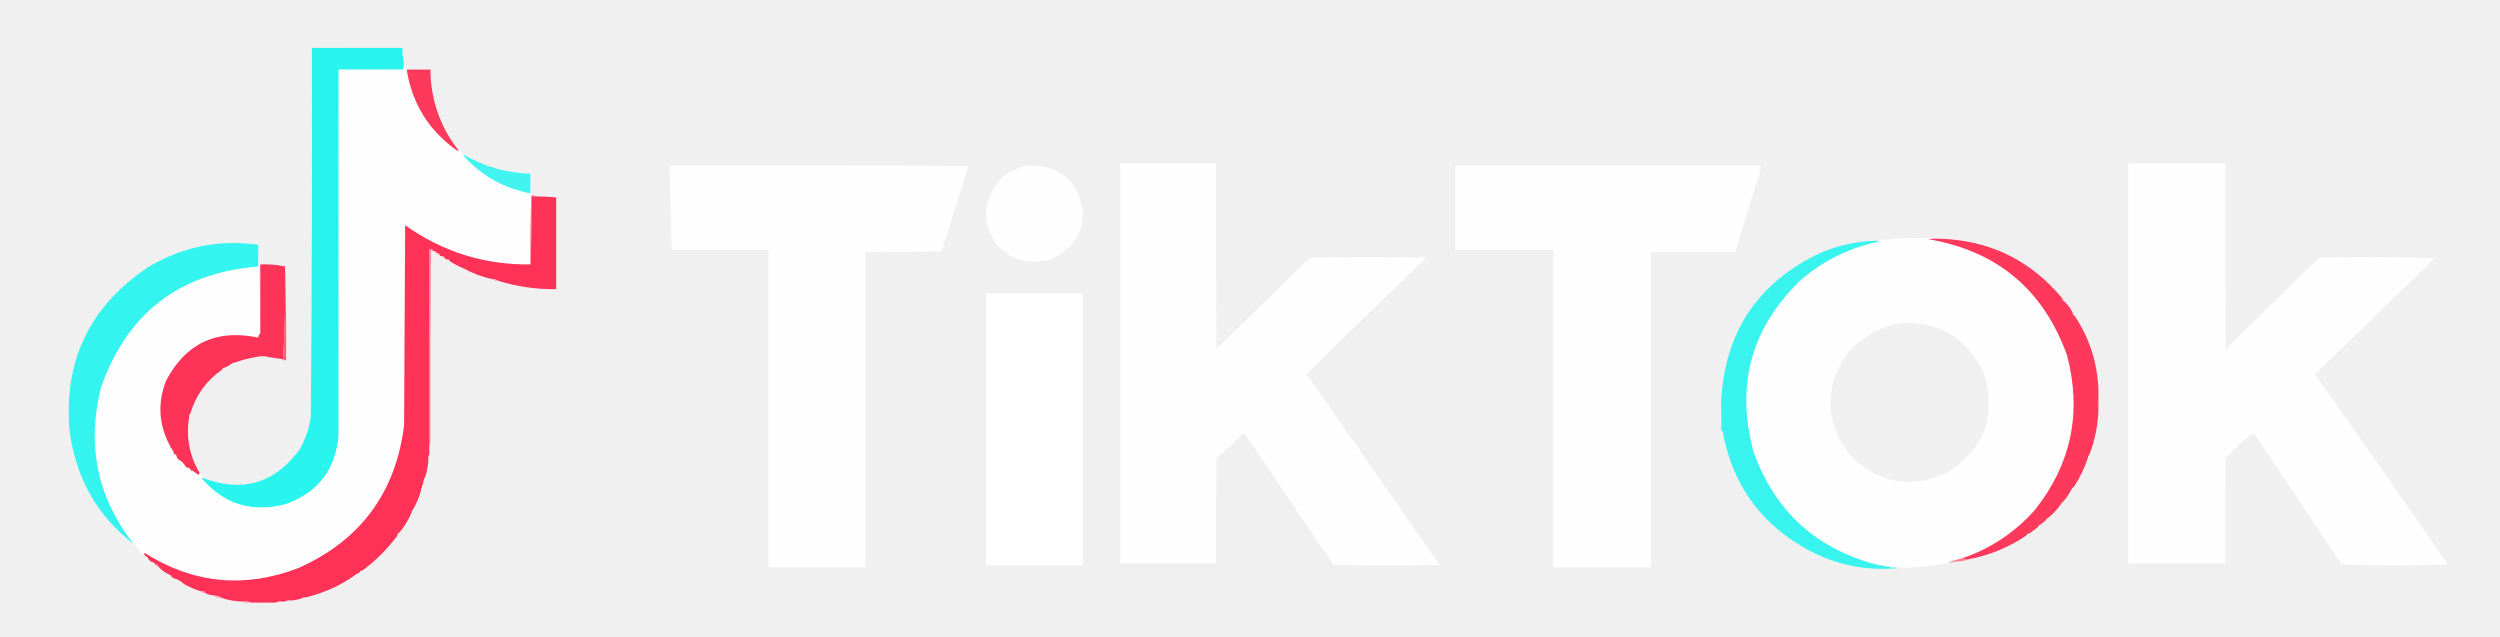
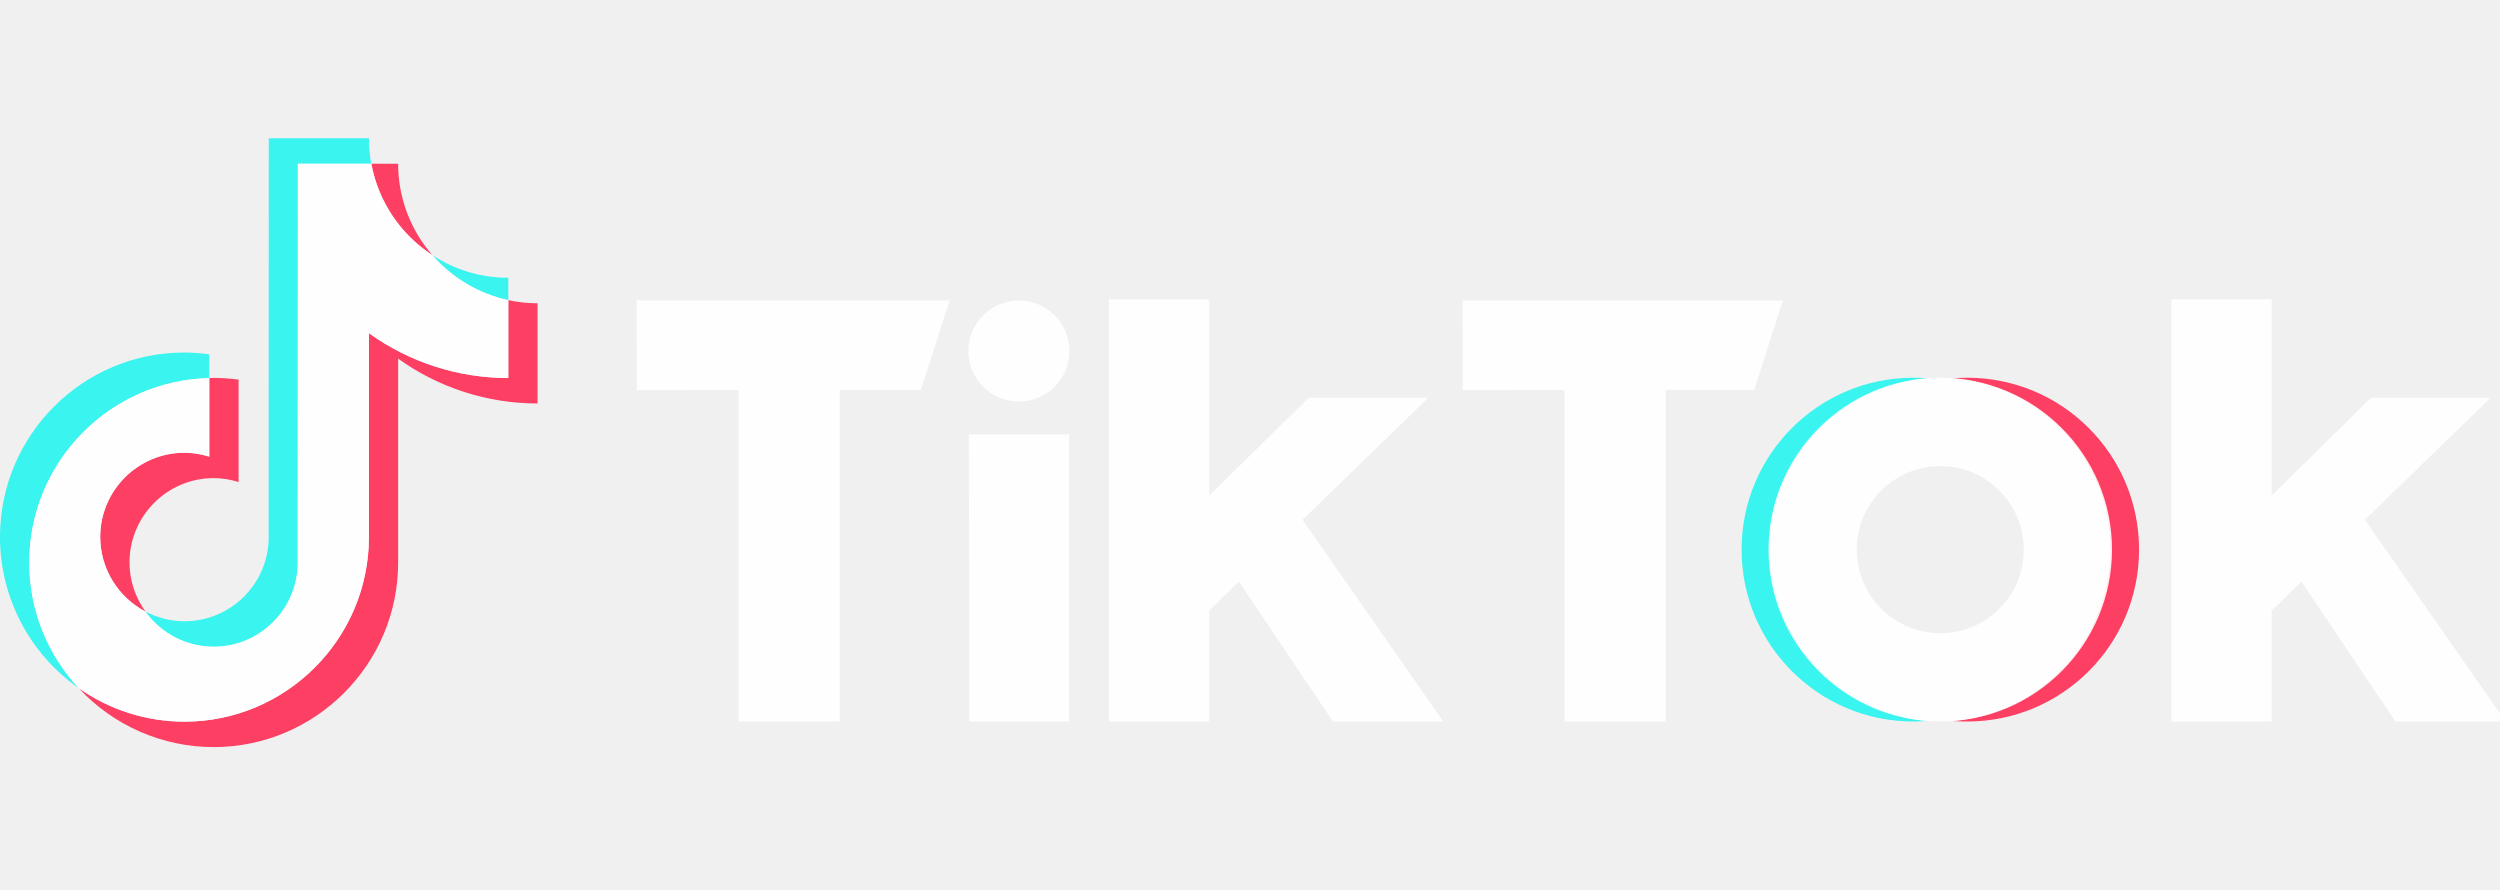
- <svg xmlns="http://www.w3.org/2000/svg" version="1.1" width="2425px" height="617px" style="shape-rendering:geometricPrecision; text-rendering:geometricPrecision; image-rendering:optimizeQuality; fill-rule:evenodd; clip-rule:evenodd">
-   <g>
-     <path style="opacity:0.133" fill="#cdfcfb" d="M 391.5,59.5 C 390.515,55.366 390.182,51.032 390.5,46.5C 361.167,46.5 331.833,46.5 302.5,46.5C 302.833,165.668 302.5,284.668 301.5,403.5C 301.5,284.167 301.5,164.833 301.5,45.5C 331.507,45.167 361.507,45.5 391.5,46.5C 392.014,50.785 392.014,55.118 391.5,59.5 Z" />
-   </g>
-   <g>
-     <path style="opacity:1" fill="#29f4ee" d="M 391.5,59.5 C 391.5,60.833 391.5,62.167 391.5,63.5C 391.5,64.833 391.5,66.167 391.5,67.5C 370.5,67.5 349.5,67.5 328.5,67.5C 328.5,185.833 328.5,304.167 328.5,422.5C 325.596,455.56 308.596,477.727 277.5,489C 244.816,497.769 217.483,489.436 195.5,464C 195.728,463.601 196.062,463.435 196.5,463.5C 235.277,478.269 266.777,468.935 291,435.5C 296.703,425.229 300.203,414.562 301.5,403.5C 302.5,284.668 302.833,165.668 302.5,46.5C 331.833,46.5 361.167,46.5 390.5,46.5C 390.182,51.032 390.515,55.366 391.5,59.5 Z" />
-   </g>
-   <g>
-     <path style="opacity:0.998" fill="#fefefe" d="M 392.5,67.5 C 393.167,67.5 393.833,67.5 394.5,67.5C 399.879,100.95 416.379,127.283 444,146.5C 444.399,146.272 444.565,145.938 444.5,145.5C 446.525,147.196 448.525,148.863 450.5,150.5C 450.062,150.435 449.728,150.601 449.5,151C 467.035,170.436 488.702,182.603 514.5,187.5C 514.5,181.167 514.5,174.833 514.5,168.5C 515.491,175.313 515.825,182.313 515.5,189.5C 514.503,211.66 514.169,233.994 514.5,256.5C 469.993,257.055 429.493,244.389 393,218.5C 392.667,283.167 392.333,347.833 392,412.5C 383.836,477.987 349.669,524.153 289.5,551C 237.382,571.018 187.715,566.185 140.5,536.5C 139.537,536.97 139.537,537.637 140.5,538.5C 138.605,537.297 136.605,536.131 134.5,535C 134.833,534.667 135.167,534.333 135.5,534C 133.294,531.963 131.294,529.797 129.5,527.5C 94.344,482.574 83.844,431.907 98,375.5C 123.437,303.58 174.27,264.58 250.5,258.5C 250.5,251.5 250.5,244.5 250.5,237.5C 251.167,266.167 251.833,294.833 252.5,323.5C 251.194,324.467 250.527,325.801 250.5,327.5C 209.996,318.939 180.163,332.939 161,369.5C 152.547,391.599 154.047,412.932 165.5,433.5C 164.167,433.833 164.167,434.167 165.5,434.5C 166.5,434.833 167.167,435.5 167.5,436.5C 166.167,436.833 166.167,437.167 167.5,437.5C 168.167,437.5 168.5,437.833 168.5,438.5C 167.167,438.833 167.167,439.167 168.5,439.5C 168.5,440.167 168.833,440.5 169.5,440.5C 170.5,440.833 171.167,441.5 171.5,442.5C 170.167,442.833 170.167,443.167 171.5,443.5C 171.5,444.167 171.833,444.5 172.5,444.5C 172.5,445.167 172.833,445.5 173.5,445.5C 173.5,446.167 173.833,446.5 174.5,446.5C 176.5,447.833 178.167,449.5 179.5,451.5C 179.5,452.167 179.833,452.5 180.5,452.5C 180.5,453.167 180.833,453.5 181.5,453.5C 181.833,454.833 182.167,454.833 182.5,453.5C 183.833,454.167 184.833,455.167 185.5,456.5C 185.833,457.833 186.167,457.833 186.5,456.5C 188.471,457.823 190.471,459.156 192.5,460.5C 193.298,460.043 193.631,459.376 193.5,458.5C 194.718,459.731 196.051,460.898 197.5,462C 196.944,462.383 196.611,462.883 196.5,463.5C 196.062,463.435 195.728,463.601 195.5,464C 217.483,489.436 244.816,497.769 277.5,489C 308.596,477.727 325.596,455.56 328.5,422.5C 329.5,304.668 329.833,186.668 329.5,68.5C 350.673,68.831 371.673,68.497 392.5,67.5 Z" />
-   </g>
-   <g>
-     <path style="opacity:1" fill="#fe3a5c" d="M 394.5,67.5 C 402.167,67.5 409.833,67.5 417.5,67.5C 417.777,96.67 426.777,122.67 444.5,145.5C 444.565,145.938 444.399,146.272 444,146.5C 416.379,127.283 399.879,100.95 394.5,67.5 Z" />
-   </g>
-   <g>
-     <path style="opacity:0.827" fill="#f2fdfd" d="M 391.5,63.5 C 393.109,64.665 393.443,65.999 392.5,67.5C 371.673,68.497 350.673,68.831 329.5,68.5C 329.833,186.668 329.5,304.668 328.5,422.5C 328.5,304.167 328.5,185.833 328.5,67.5C 349.5,67.5 370.5,67.5 391.5,67.5C 391.5,66.167 391.5,64.833 391.5,63.5 Z" />
-   </g>
-   <g>
-     <path style="opacity:1" fill="#41f4ef" d="M 450.5,150.5 C 470.307,161.786 491.64,167.786 514.5,168.5C 514.5,174.833 514.5,181.167 514.5,187.5C 488.702,182.603 467.035,170.436 449.5,151C 449.728,150.601 450.062,150.435 450.5,150.5 Z" />
-   </g>
-   <g>
-     <path style="opacity:0.987" fill="#fefefe" d="M 1086.5,158.5 C 1117.5,158.5 1148.5,158.5 1179.5,158.5C 1179.33,218.501 1179.5,278.501 1180,338.5C 1210.17,309 1240.33,279.5 1270.5,250C 1308.17,249.333 1345.83,249.333 1383.5,250C 1344.49,287.344 1305.82,325.01 1267.5,363C 1310.49,424.656 1353.49,486.323 1396.5,548C 1362.17,548.667 1327.83,548.667 1293.5,548C 1264.62,505.071 1235.62,462.237 1206.5,419.5C 1198.17,428.326 1189.34,436.66 1180,444.5C 1179.5,478.498 1179.33,512.498 1179.5,546.5C 1148.5,546.5 1117.5,546.5 1086.5,546.5C 1086.5,417.167 1086.5,287.833 1086.5,158.5 Z" />
-   </g>
-   <g>
-     <path style="opacity:0.982" fill="#fefefe" d="M 2064.5,158.5 C 2095.83,158.5 2127.17,158.5 2158.5,158.5C 2158.33,218.501 2158.5,278.501 2159,338.5C 2189.17,309 2219.33,279.5 2249.5,250C 2286.84,249.167 2324.17,249.333 2361.5,250.5C 2323.03,288.134 2284.37,325.634 2245.5,363C 2288.87,424.238 2331.87,485.738 2374.5,547.5C 2340.17,548.833 2305.83,548.833 2271.5,547.5C 2242.75,505.005 2214.25,462.339 2186,419.5C 2176.4,427.098 2167.4,435.431 2159,444.5C 2158.5,478.498 2158.33,512.498 2158.5,546.5C 2127.17,546.5 2095.83,546.5 2064.5,546.5C 2064.5,417.167 2064.5,287.833 2064.5,158.5 Z" />
-   </g>
-   <g>
-     <path style="opacity:0.984" fill="#fefefe" d="M 649.5,160.5 C 746.167,160.333 842.834,160.5 939.5,161C 930.657,188.682 921.991,216.182 913.5,243.5C 888.842,244.5 864.176,244.833 839.5,244.5C 839.5,346.5 839.5,448.5 839.5,550.5C 808.167,550.5 776.833,550.5 745.5,550.5C 745.5,447.833 745.5,345.167 745.5,242.5C 714.167,242.5 682.833,242.5 651.5,242.5C 650.621,215.174 649.955,187.841 649.5,160.5 Z" />
-   </g>
-   <g>
-     <path style="opacity:0.974" fill="#fefefe" d="M 997.5,160.5 C 1029.29,160.29 1046.96,175.957 1050.5,207.5C 1049.84,227.394 1039.84,241.894 1020.5,251C 998.306,257.751 979.973,252.584 965.5,235.5C 953.14,215.828 953.64,196.494 967,177.5C 975.288,168.277 985.454,162.61 997.5,160.5 Z" />
-   </g>
-   <g>
-     <path style="opacity:0.989" fill="#fefefe" d="M 1411.5,160.5 C 1510.5,160.5 1609.5,160.5 1708.5,160.5C 1707.38,166.298 1705.88,171.631 1704,176.5C 1696.85,199.083 1690.02,221.749 1683.5,244.5C 1656.17,244.5 1628.83,244.5 1601.5,244.5C 1601.5,346.5 1601.5,448.5 1601.5,550.5C 1569.83,550.5 1538.17,550.5 1506.5,550.5C 1506.5,447.833 1506.5,345.167 1506.5,242.5C 1474.83,242.5 1443.17,242.5 1411.5,242.5C 1411.5,215.167 1411.5,187.833 1411.5,160.5 Z" />
-   </g>
-   <g>
-     <path style="opacity:0.871" fill="#fc6d87" d="M 515.5,189.5 C 517.099,189.232 518.432,189.566 519.5,190.5C 518.167,190.5 516.833,190.5 515.5,190.5C 515.831,212.673 515.497,234.673 514.5,256.5C 514.169,233.994 514.503,211.66 515.5,189.5 Z" />
-   </g>
-   <g>
-     <path style="opacity:1" fill="#fe3157" d="M 519.5,190.5 C 526.186,190.527 532.852,190.861 539.5,191.5C 539.5,221.167 539.5,250.833 539.5,280.5C 520.289,280.708 501.623,278.041 483.5,272.5C 481.485,271.076 479.152,270.41 476.5,270.5C 467.198,268.454 458.364,265.121 450,260.5C 445.594,258.709 441.094,256.375 436.5,253.5C 436.027,252.094 435.027,251.427 433.5,251.5C 432.508,251.672 431.842,251.338 431.5,250.5C 431.027,249.094 430.027,248.427 428.5,248.5C 427.508,248.672 426.842,248.338 426.5,247.5C 426.027,246.094 425.027,245.427 423.5,245.5C 423.027,244.094 422.027,243.427 420.5,243.5C 419.713,241.896 418.38,241.229 416.5,241.5C 416.5,304.5 416.5,367.5 416.5,430.5C 416.5,432.833 416.5,435.167 416.5,437.5C 416.5,438.5 416.5,439.5 416.5,440.5C 415.539,442.265 415.205,444.265 415.5,446.5C 415.142,451.986 414.142,457.32 412.5,462.5C 411.262,464.214 410.595,466.214 410.5,468.5C 410.5,468.833 410.5,469.167 410.5,469.5C 409.596,470.209 409.263,471.209 409.5,472.5C 408.596,473.209 408.263,474.209 408.5,475.5C 406.627,482.236 403.961,488.57 400.5,494.5C 399.662,494.842 399.328,495.508 399.5,496.5C 396.503,503.838 392.503,510.505 387.5,516.5C 386.094,516.973 385.427,517.973 385.5,519.5C 375.833,532.5 364.5,543.833 351.5,553.5C 349.973,553.427 348.973,554.094 348.5,555.5C 347.833,555.833 347.167,556.167 346.5,556.5C 345.29,556.932 344.29,557.599 343.5,558.5C 329.656,568.23 313.99,575.23 296.5,579.5C 294.901,579.232 293.568,579.566 292.5,580.5C 288.958,581.675 285.291,582.341 281.5,582.5C 279.585,582.216 277.919,582.549 276.5,583.5C 275.5,583.5 274.5,583.5 273.5,583.5C 271.265,583.205 269.265,583.539 267.5,584.5C 264.833,584.5 262.167,584.5 259.5,584.5C 256.167,584.5 252.833,584.5 249.5,584.5C 247.5,584.5 245.5,584.5 243.5,584.5C 241.052,583.527 238.385,583.194 235.5,583.5C 228.992,583.397 222.659,582.397 216.5,580.5C 213.495,578.723 210.162,577.723 206.5,577.5C 204.035,577.233 201.701,576.566 199.5,575.5C 198.365,573.787 196.698,573.12 194.5,573.5C 188.928,571.714 183.595,569.381 178.5,566.5C 176.178,564.336 173.511,562.669 170.5,561.5C 168.938,561.267 167.605,560.6 166.5,559.5C 166.167,558.5 165.5,557.833 164.5,557.5C 160.268,555.6 156.601,552.933 153.5,549.5C 153.027,548.094 152.027,547.427 150.5,547.5C 150.167,546.5 149.5,545.833 148.5,545.5C 146.246,544.876 144.579,543.543 143.5,541.5C 143.167,540.5 142.5,539.833 141.5,539.5C 140.833,539.5 140.5,539.167 140.5,538.5C 139.537,537.637 139.537,536.97 140.5,536.5C 187.715,566.185 237.382,571.018 289.5,551C 349.669,524.153 383.836,477.987 392,412.5C 392.333,347.833 392.667,283.167 393,218.5C 429.493,244.389 469.993,257.055 514.5,256.5C 515.497,234.673 515.831,212.673 515.5,190.5C 516.833,190.5 518.167,190.5 519.5,190.5 Z" />
-   </g>
-   <g>
-     <path style="opacity:0.994" fill="#fefefe" d="M 1879.5,231.5 C 1876.48,231.335 1873.48,231.502 1870.5,232C 1937.23,243.407 1982.07,280.907 2005,344.5C 2019.61,399.787 2009.28,449.787 1974,494.5C 1954.61,516.394 1931.11,532.061 1903.5,541.5C 1898.95,542.463 1894.62,543.797 1890.5,545.5C 1888.86,546.867 1887.19,547.201 1885.5,546.5C 1880.93,547.821 1876.27,548.655 1871.5,549C 1859.02,550.459 1846.68,550.959 1834.5,550.5C 1833.51,550.672 1832.84,550.338 1832.5,549.5C 1831.83,549.5 1831.17,549.5 1830.5,549.5C 1829.83,548.167 1829.17,548.167 1828.5,549.5C 1827.83,549.167 1827.17,548.833 1826.5,548.5C 1825.83,547.167 1825.17,547.167 1824.5,548.5C 1823.04,548.567 1821.71,548.234 1820.5,547.5C 1820.17,546.167 1819.83,546.167 1819.5,547.5C 1760.99,531.819 1721.49,495.485 1701,438.5C 1683.16,372.708 1698.99,316.542 1748.5,270C 1770.44,251.864 1795.44,239.864 1823.5,234C 1822.21,233.51 1820.87,233.343 1819.5,233.5C 1839.5,230.823 1859.5,230.156 1879.5,231.5 Z M 1842.5,313.5 C 1880.29,311.316 1907.46,327.316 1924,361.5C 1936.69,401.444 1925.85,433.277 1891.5,457C 1854.31,475.386 1821.48,469.552 1793,439.5C 1769.67,406.839 1769.67,374.172 1793,341.5C 1806.7,326.602 1823.2,317.269 1842.5,313.5 Z" />
-   </g>
-   <g>
-     <path style="opacity:1" fill="#ff395b" d="M 1879.5,231.5 C 1928.86,232.484 1969.19,251.818 2000.5,289.5C 2000.43,291.027 2001.09,292.027 2002.5,292.5C 2005.93,295.601 2008.6,299.268 2010.5,303.5C 2010.43,305.027 2011.09,306.027 2012.5,306.5C 2026.93,328.2 2034.6,352.2 2035.5,378.5C 2035.5,384.167 2035.5,389.833 2035.5,395.5C 2035.29,411.408 2032.29,426.741 2026.5,441.5C 2025.66,441.842 2025.33,442.508 2025.5,443.5C 2021.97,454.219 2017.3,463.886 2011.5,472.5C 2010.5,472.833 2009.83,473.5 2009.5,474.5C 2007.25,478.754 2004.58,482.754 2001.5,486.5C 2000.5,486.833 1999.83,487.5 1999.5,488.5C 1995.87,493.794 1991.54,498.461 1986.5,502.5C 1985.5,502.833 1984.83,503.5 1984.5,504.5C 1983.06,506.063 1981.39,507.396 1979.5,508.5C 1978.17,509.167 1977.17,510.167 1976.5,511.5C 1973.83,513.5 1971.17,515.5 1968.5,517.5C 1966.97,517.427 1965.97,518.094 1965.5,519.5C 1948.45,531.022 1929.78,538.689 1909.5,542.5C 1907.26,542.795 1905.26,542.461 1903.5,541.5C 1931.11,532.061 1954.61,516.394 1974,494.5C 2009.28,449.787 2019.61,399.787 2005,344.5C 1982.07,280.907 1937.23,243.407 1870.5,232C 1873.48,231.502 1876.48,231.335 1879.5,231.5 Z" />
-   </g>
-   <g>
-     <path style="opacity:1" fill="#39f4ee" d="M 1819.5,233.5 C 1820.87,233.343 1822.21,233.51 1823.5,234C 1795.44,239.864 1770.44,251.864 1748.5,270C 1698.99,316.542 1683.16,372.708 1701,438.5C 1721.49,495.485 1760.99,531.819 1819.5,547.5C 1819.83,547.5 1820.17,547.5 1820.5,547.5C 1821.71,548.234 1823.04,548.567 1824.5,548.5C 1825.17,548.5 1825.83,548.5 1826.5,548.5C 1827.17,548.833 1827.83,549.167 1828.5,549.5C 1829.17,549.5 1829.83,549.5 1830.5,549.5C 1831.17,549.5 1831.83,549.5 1832.5,549.5C 1832.84,550.338 1833.51,550.672 1834.5,550.5C 1836.86,550.337 1839.19,550.503 1841.5,551C 1807.8,554.275 1776.3,547.109 1747,529.5C 1705.26,504.552 1679.93,467.552 1671,418.5C 1670.5,418 1670,417.5 1669.5,417C 1669.8,409.931 1669.8,402.764 1669.5,395.5C 1669.5,393.167 1669.5,390.833 1669.5,388.5C 1673.37,321.213 1705.7,273.38 1766.5,245C 1783.47,237.906 1801.14,234.073 1819.5,233.5 Z" />
-   </g>
-   <g>
-     <path style="opacity:1" fill="#33f4ee" d="M 250.5,237.5 C 250.5,244.5 250.5,251.5 250.5,258.5C 174.27,264.58 123.437,303.58 98,375.5C 83.844,431.907 94.344,482.574 129.5,527.5C 94.3,500.377 73.633,463.877 67.5,418C 61.492,349.344 87.492,296.011 145.5,258C 178.32,239.002 213.32,232.168 250.5,237.5 Z" />
-   </g>
-   <g>
-     <path style="opacity:0.761" fill="#fd6180" d="M 420.5,243.5 C 419.504,243.586 418.671,243.252 418,242.5C 417.5,305.166 417.333,367.832 417.5,430.5C 417.167,430.5 416.833,430.5 416.5,430.5C 416.5,367.5 416.5,304.5 416.5,241.5C 418.38,241.229 419.713,241.896 420.5,243.5 Z" />
-   </g>
-   <g>
-     <path style="opacity:0.463" fill="#ffabb8" d="M 420.5,243.5 C 422.027,243.427 423.027,244.094 423.5,245.5C 421.973,245.573 420.973,244.906 420.5,243.5 Z" />
-   </g>
-   <g>
-     <path style="opacity:0.4" fill="#ffb3be" d="M 423.5,245.5 C 425.027,245.427 426.027,246.094 426.5,247.5C 424.973,247.573 423.973,246.906 423.5,245.5 Z" />
-   </g>
-   <g>
-     <path style="opacity:0.498" fill="#ffa3b1" d="M 428.5,248.5 C 430.027,248.427 431.027,249.094 431.5,250.5C 429.973,250.573 428.973,249.906 428.5,248.5 Z" />
-   </g>
-   <g>
-     <path style="opacity:0.337" fill="#ffb8c3" d="M 433.5,251.5 C 435.027,251.427 436.027,252.094 436.5,253.5C 434.973,253.573 433.973,252.906 433.5,251.5 Z" />
-   </g>
-   <g>
-     <path style="opacity:1" fill="#fe3358" d="M 276.5,258.5 C 277.159,288.852 276.492,318.852 274.5,348.5C 270.167,347.833 265.833,347.167 261.5,346.5C 256.833,345.167 252.167,345.167 247.5,346.5C 240.992,347.559 234.659,349.226 228.5,351.5C 226.597,351.796 224.93,352.463 223.5,353.5C 222.035,354.737 220.368,355.737 218.5,356.5C 216.973,356.427 215.973,357.094 215.5,358.5C 200.109,369.218 189.776,383.552 184.5,401.5C 183.596,402.209 183.263,403.209 183.5,404.5C 180.291,423.785 183.625,441.785 193.5,458.5C 193.631,459.376 193.298,460.043 192.5,460.5C 190.471,459.156 188.471,457.823 186.5,456.5C 186.167,456.5 185.833,456.5 185.5,456.5C 184.833,455.167 183.833,454.167 182.5,453.5C 182.167,453.5 181.833,453.5 181.5,453.5C 180.833,453.5 180.5,453.167 180.5,452.5C 179.833,452.5 179.5,452.167 179.5,451.5C 178.167,449.5 176.5,447.833 174.5,446.5C 173.833,446.5 173.5,446.167 173.5,445.5C 172.833,445.5 172.5,445.167 172.5,444.5C 171.833,444.5 171.5,444.167 171.5,443.5C 171.5,443.167 171.5,442.833 171.5,442.5C 171.167,441.5 170.5,440.833 169.5,440.5C 168.833,440.5 168.5,440.167 168.5,439.5C 168.5,439.167 168.5,438.833 168.5,438.5C 168.5,437.833 168.167,437.5 167.5,437.5C 167.5,437.167 167.5,436.833 167.5,436.5C 167.167,435.5 166.5,434.833 165.5,434.5C 165.5,434.167 165.5,433.833 165.5,433.5C 154.047,412.932 152.547,391.599 161,369.5C 180.163,332.939 209.996,318.939 250.5,327.5C 250.527,325.801 251.194,324.467 252.5,323.5C 252.5,301.167 252.5,278.833 252.5,256.5C 260.736,256.118 268.736,256.785 276.5,258.5 Z" />
-   </g>
-   <g>
-     <path style="opacity:0.875" fill="#fd4c6c" d="M 276.5,258.5 C 277.498,288.662 277.831,318.995 277.5,349.5C 276.209,349.737 275.209,349.404 274.5,348.5C 276.492,318.852 277.159,288.852 276.5,258.5 Z" />
-   </g>
-   <g>
-     <path style="opacity:0.898" fill="#ff96a4" d="M 476.5,270.5 C 479.152,270.41 481.485,271.076 483.5,272.5C 480.848,272.59 478.515,271.924 476.5,270.5 Z" />
-   </g>
-   <g>
-     <path style="opacity:0.979" fill="#fefffe" d="M 956.5,284.5 C 987.833,284.5 1019.17,284.5 1050.5,284.5C 1050.5,372.5 1050.5,460.5 1050.5,548.5C 1019.17,548.5 987.833,548.5 956.5,548.5C 956.5,460.5 956.5,372.5 956.5,284.5 Z" />
-   </g>
-   <g>
-     <path style="opacity:0.761" fill="#ffa5b2" d="M 2000.5,289.5 C 2001.91,289.973 2002.57,290.973 2002.5,292.5C 2001.09,292.027 2000.43,291.027 2000.5,289.5 Z" />
-   </g>
-   <g>
-     <path style="opacity:0.533" fill="#ffa1af" d="M 2010.5,303.5 C 2011.91,303.973 2012.57,304.973 2012.5,306.5C 2011.09,306.027 2010.43,305.027 2010.5,303.5 Z" />
-   </g>
-   <g>
-     <path style="opacity:0.125" fill="#ffd4db" d="M 247.5,346.5 C 252.167,345.167 256.833,345.167 261.5,346.5C 256.908,347.241 252.242,347.241 247.5,346.5 Z" />
-   </g>
-   <g>
-     <path style="opacity:0.004" fill="#fff4f5" d="M 228.5,351.5 C 227.501,354.174 225.834,354.841 223.5,353.5C 224.93,352.463 226.597,351.796 228.5,351.5 Z" />
-   </g>
-   <g>
-     <path style="opacity:0.004" fill="#fff0f2" d="M 218.5,356.5 C 218.027,357.906 217.027,358.573 215.5,358.5C 215.973,357.094 216.973,356.427 218.5,356.5 Z" />
-   </g>
-   <g>
-     <path style="opacity:0.208" fill="#ffe0e5" d="M 2035.5,378.5 C 2037.46,384.315 2037.46,389.982 2035.5,395.5C 2035.5,389.833 2035.5,384.167 2035.5,378.5 Z" />
-   </g>
-   <g>
-     <path style="opacity:0.063" fill="#f5fefe" d="M 1669.5,388.5 C 1669.5,390.833 1669.5,393.167 1669.5,395.5C 1667.57,393.373 1667.57,391.04 1669.5,388.5 Z" />
-   </g>
-   <g>
-     <path style="opacity:0.004" fill="#ffe5e9" d="M 184.5,401.5 C 184.414,402.496 184.748,403.329 185.5,404C 184.906,404.464 184.239,404.631 183.5,404.5C 183.263,403.209 183.596,402.209 184.5,401.5 Z" />
-   </g>
-   <g>
-     <path style="opacity:0.4" fill="#ffc9d3" d="M 416.5,430.5 C 416.833,430.5 417.167,430.5 417.5,430.5C 417.611,431.117 417.944,431.617 418.5,432C 417.891,433.948 417.224,435.782 416.5,437.5C 416.5,435.167 416.5,432.833 416.5,430.5 Z" />
-   </g>
-   <g>
-     <path style="opacity:0.098" fill="#ffdde3" d="M 2026.5,441.5 C 2027.44,442.327 2027.11,442.994 2025.5,443.5C 2025.33,442.508 2025.66,441.842 2026.5,441.5 Z" />
-   </g>
-   <g>
-     <path style="opacity:0.208" fill="#ffd0d8" d="M 416.5,440.5 C 416.33,441.822 416.663,442.989 417.5,444C 416.934,444.995 416.267,445.828 415.5,446.5C 415.205,444.265 415.539,442.265 416.5,440.5 Z" />
-   </g>
-   <g>
-     <path style="opacity:0.01" fill="#ffd5dc" d="M 412.5,462.5 C 412.741,464.898 412.074,466.898 410.5,468.5C 410.595,466.214 411.262,464.214 412.5,462.5 Z" />
-   </g>
-   <g>
-     <path style="opacity:0.235" fill="#ffd4dc" d="M 410.5,469.5 C 410.938,469.435 411.272,469.601 411.5,470C 410.934,470.995 410.267,471.828 409.5,472.5C 409.263,471.209 409.596,470.209 410.5,469.5 Z" />
-   </g>
-   <g>
-     <path style="opacity:0.208" fill="#ffd7dd" d="M 409.5,472.5 C 410.815,473.895 410.481,474.895 408.5,475.5C 408.263,474.209 408.596,473.209 409.5,472.5 Z" />
-   </g>
-   <g>
-     <path style="opacity:0.004" fill="#fff0f3" d="M 2011.5,472.5 C 2011.5,473.833 2010.83,474.5 2009.5,474.5C 2009.83,473.5 2010.5,472.833 2011.5,472.5 Z" />
-   </g>
-   <g>
-     <path style="opacity:0.01" fill="#fffafb" d="M 2001.5,486.5 C 2001.5,487.833 2000.83,488.5 1999.5,488.5C 1999.83,487.5 2000.5,486.833 2001.5,486.5 Z" />
-   </g>
-   <g>
-     <path style="opacity:0.035" fill="#ffe3e7" d="M 400.5,494.5 C 402.031,495.925 401.698,496.591 399.5,496.5C 399.328,495.508 399.662,494.842 400.5,494.5 Z" />
-   </g>
-   <g>
-     <path style="opacity:0.004" fill="#fffbfb" d="M 1986.5,502.5 C 1986.5,503.833 1985.83,504.5 1984.5,504.5C 1984.83,503.5 1985.5,502.833 1986.5,502.5 Z" />
-   </g>
-   <g>
-     <path style="opacity:0.01" fill="#fff9fa" d="M 1979.5,508.5 C 1979.5,510.5 1978.5,511.5 1976.5,511.5C 1977.17,510.167 1978.17,509.167 1979.5,508.5 Z" />
-   </g>
-   <g>
-     <path style="opacity:0.004" fill="#ffe5e9" d="M 387.5,516.5 C 387.573,518.027 386.906,519.027 385.5,519.5C 385.427,517.973 386.094,516.973 387.5,516.5 Z" />
-   </g>
-   <g>
-     <path style="opacity:0.004" fill="#fff6f8" d="M 1968.5,517.5 C 1968.03,518.906 1967.03,519.573 1965.5,519.5C 1965.97,518.094 1966.97,517.427 1968.5,517.5 Z" />
-   </g>
-   <g>
-     <path style="opacity:0.016" fill="#fff0f2" d="M 141.5,539.5 C 142.5,539.833 143.167,540.5 143.5,541.5C 142.167,541.5 141.5,540.833 141.5,539.5 Z" />
-   </g>
-   <g>
-     <path style="opacity:0.999" fill="#ff7d8e" d="M 1903.5,541.5 C 1905.26,542.461 1907.26,542.795 1909.5,542.5C 1906.73,543.657 1903.73,544.324 1900.5,544.5C 1898.1,544.448 1895.76,544.781 1893.5,545.5C 1892.5,545.5 1891.5,545.5 1890.5,545.5C 1894.62,543.797 1898.95,542.463 1903.5,541.5 Z" />
-   </g>
-   <g>
-     <path style="opacity:0.004" fill="#fff9fa" d="M 1900.5,544.5 C 1898.86,545.38 1897.03,546.046 1895,546.5C 1894.24,546.43 1893.74,546.097 1893.5,545.5C 1895.76,544.781 1898.1,544.448 1900.5,544.5 Z" />
-   </g>
-   <g>
-     <path style="opacity:0.004" fill="#ffe3e8" d="M 148.5,545.5 C 149.5,545.833 150.167,546.5 150.5,547.5C 149.167,547.5 148.5,546.833 148.5,545.5 Z" />
-   </g>
-   <g>
-     <path style="opacity:0.792" fill="#ff9fad" d="M 150.5,547.5 C 152.027,547.427 153.027,548.094 153.5,549.5C 151.973,549.573 150.973,548.906 150.5,547.5 Z" />
-   </g>
-   <g>
-     <path style="opacity:0.004" fill="#fff7f8" d="M 351.5,553.5 C 350.758,555.35 349.758,556.016 348.5,555.5C 348.973,554.094 349.973,553.427 351.5,553.5 Z" />
-   </g>
-   <g>
-     <path style="opacity:0.004" fill="#ffe6eb" d="M 346.5,556.5 C 346.179,558.048 345.179,558.715 343.5,558.5C 344.29,557.599 345.29,556.932 346.5,556.5 Z" />
-   </g>
-   <g>
-     <path style="opacity:0.004" fill="#ffecef" d="M 164.5,557.5 C 165.5,557.833 166.167,558.5 166.5,559.5C 165.167,559.5 164.5,558.833 164.5,557.5 Z" />
-   </g>
-   <g>
-     <path style="opacity:0.016" fill="#ffdee3" d="M 170.5,561.5 C 173.511,562.669 176.178,564.336 178.5,566.5C 175.151,565.831 172.484,564.164 170.5,561.5 Z" />
-   </g>
-   <g>
-     <path style="opacity:0.961" fill="#ffa2ab" d="M 194.5,573.5 C 196.698,573.12 198.365,573.787 199.5,575.5C 197.447,575.598 195.78,574.931 194.5,573.5 Z" />
-   </g>
-   <g>
-     <path style="opacity:0.898" fill="#ffa3b0" d="M 206.5,577.5 C 210.162,577.723 213.495,578.723 216.5,580.5C 212.742,580.605 209.408,579.605 206.5,577.5 Z" />
-   </g>
-   <g>
-     <path style="opacity:0.004" fill="#ffe9ec" d="M 292.5,580.5 C 293.568,579.566 294.901,579.232 296.5,579.5C 295.597,581.62 294.263,581.954 292.5,580.5 Z" />
-   </g>
-   <g>
-     <path style="opacity:0.004" fill="#ffebee" d="M 276.5,583.5 C 277.919,582.549 279.585,582.216 281.5,582.5C 281.53,583.497 281.03,584.164 280,584.5C 278.862,584.011 277.695,583.678 276.5,583.5 Z" />
-   </g>
-   <g>
-     <path style="opacity:0.694" fill="#ff9dad" d="M 235.5,583.5 C 238.385,583.194 241.052,583.527 243.5,584.5C 241.738,584.357 240.071,584.691 238.5,585.5C 237.261,585.058 236.261,584.391 235.5,583.5 Z" />
-   </g>
-   <g>
-     <path style="opacity:0.004" fill="#ffdde2" d="M 273.5,583.5 C 273.189,584.478 272.522,585.145 271.5,585.5C 269.963,584.802 268.63,584.469 267.5,584.5C 269.265,583.539 271.265,583.205 273.5,583.5 Z" />
-   </g>
-   <g>
-     <path style="opacity:0.004" fill="#fff5f7" d="M 249.5,584.5 C 252.833,584.5 256.167,584.5 259.5,584.5C 257.566,585.532 255.4,586.198 253,586.5C 251.301,586.613 250.134,585.947 249.5,584.5 Z" />
-   </g>
+ <svg xmlns="http://www.w3.org/2000/svg" xmlns:xlink="http://www.w3.org/1999/xlink" width="118" height="42" fill="currentColor" alt="TikTok">
+   <defs>
+     <symbol viewBox="0 0 118 30" id="logo-light-929eac50">
+       <path fill="#25F4EE" d="M9.875 11.842v-1.119A8.836 8.836 0 0 0 8.7 10.64c-4.797-.006-8.7 3.9-8.7 8.707a8.706 8.706 0 0 0 3.718 7.135A8.675 8.675 0 0 1 1.38 20.55c0-4.737 3.794-8.598 8.495-8.707Z" />
+       <path fill="#25F4EE" d="M10.087 24.526c2.14 0 3.89-1.707 3.966-3.83l.007-18.968h3.462a6.78 6.78 0 0 1-.109-1.202h-4.727l-.006 18.968a3.978 3.978 0 0 1-3.967 3.83 3.93 3.93 0 0 1-1.846-.46 3.949 3.949 0 0 0 3.22 1.662Zm13.905-16.36V7.111a6.506 6.506 0 0 1-3.584-1.067 6.572 6.572 0 0 0 3.584 2.122Z" />
+       <path fill="#FE2C55" d="M20.41 6.044a6.54 6.54 0 0 1-1.617-4.316h-1.265a6.557 6.557 0 0 0 2.881 4.316ZM8.707 15.365a3.98 3.98 0 0 0-3.974 3.976c0 1.528.87 2.858 2.134 3.523a3.937 3.937 0 0 1-.754-2.321 3.98 3.98 0 0 1 3.973-3.976c.41 0 .805.07 1.176.185v-4.833a8.852 8.852 0 0 0-1.176-.083c-.07 0-.134.006-.204.006v3.708a3.999 3.999 0 0 0-1.175-.185Z" />
+       <path fill="#FE2C55" d="M23.992 8.166v3.676a11.25 11.25 0 0 1-6.579-2.116v9.621c0 4.802-3.903 8.714-8.706 8.714a8.669 8.669 0 0 1-4.99-1.579 8.69 8.69 0 0 0 6.37 2.781c4.796 0 8.706-3.906 8.706-8.714v-9.621a11.25 11.25 0 0 0 6.579 2.116v-4.73a6.47 6.47 0 0 1-1.38-.148Z" />
+       <path fill="#FFFFFF" d="M17.413 19.348V9.726a11.25 11.25 0 0 0 6.58 2.116V8.166a6.572 6.572 0 0 1-3.584-2.122 6.611 6.611 0 0 1-2.887-4.316h-3.463l-.006 18.968a3.978 3.978 0 0 1-3.967 3.83 3.99 3.99 0 0 1-3.225-1.656 3.991 3.991 0 0 1-2.134-3.523A3.98 3.98 0 0 1 8.7 15.372c.409 0 .805.07 1.176.185v-3.708c-4.702.103-8.496 3.964-8.496 8.701 0 2.29.888 4.373 2.338 5.933a8.669 8.669 0 0 0 4.989 1.58c4.797 0 8.706-3.913 8.706-8.715ZM30.048 8.179h14.775l-1.355 4.232h-3.832v15.644h-4.778V12.41l-4.804.006-.006-4.238Zm38.984 0h15.12l-1.354 4.232h-4.172v15.644h-4.784V12.41l-4.803.006-.007-4.238ZM45.73 14.502h4.733v13.553h-4.708l-.026-13.553Zm6.617-6.374h4.733v9.257l4.689-4.61h5.647l-5.934 5.76 6.643 9.52h-5.213l-4.433-6.598-1.405 1.362v5.236h-4.733V8.128h.006Zm50.143 0h4.734v9.257l4.688-4.61h5.647l-5.934 5.76 6.643 9.52h-5.206l-4.433-6.598-1.405 1.362v5.236h-4.734V8.128Zm-54.397 4.826a2.384 2.384 0 1 0-.002-4.771 2.384 2.384 0 0 0 .002 4.771Z" />
+       <path fill="#25F4EE" d="M83.544 19.942a8.112 8.112 0 0 1 7.474-8.087 8.748 8.748 0 0 0-.709-.026c-4.478 0-8.106 3.631-8.106 8.113 0 4.482 3.628 8.113 8.106 8.113.21 0 .498-.013.71-.026-4.178-.326-7.475-3.823-7.475-8.087Z" />
+       <path fill="#FE2C55" d="M92.858 11.83c-.217 0-.505.012-.715.025a8.111 8.111 0 0 1 7.467 8.087 8.111 8.111 0 0 1-7.467 8.087c.21.02.498.026.715.026 4.478 0 8.106-3.631 8.106-8.113 0-4.482-3.628-8.113-8.106-8.113Z" />
+       <path fill="#FFFFFF" d="M91.58 23.887a3.94 3.94 0 0 1-3.94-3.945 3.94 3.94 0 1 1 7.882 0c0 2.18-1.77 3.945-3.941 3.945Zm0-12.058c-4.477 0-8.105 3.631-8.105 8.113 0 4.482 3.628 8.113 8.106 8.113 4.477 0 8.106-3.631 8.106-8.113 0-4.482-3.629-8.113-8.106-8.113Z" />
+     </symbol>
+   </defs>
+   <use xlink:href="#logo-light-929eac50" fill-opacity="0.9" fill="#FFFFFF" />
</svg>
